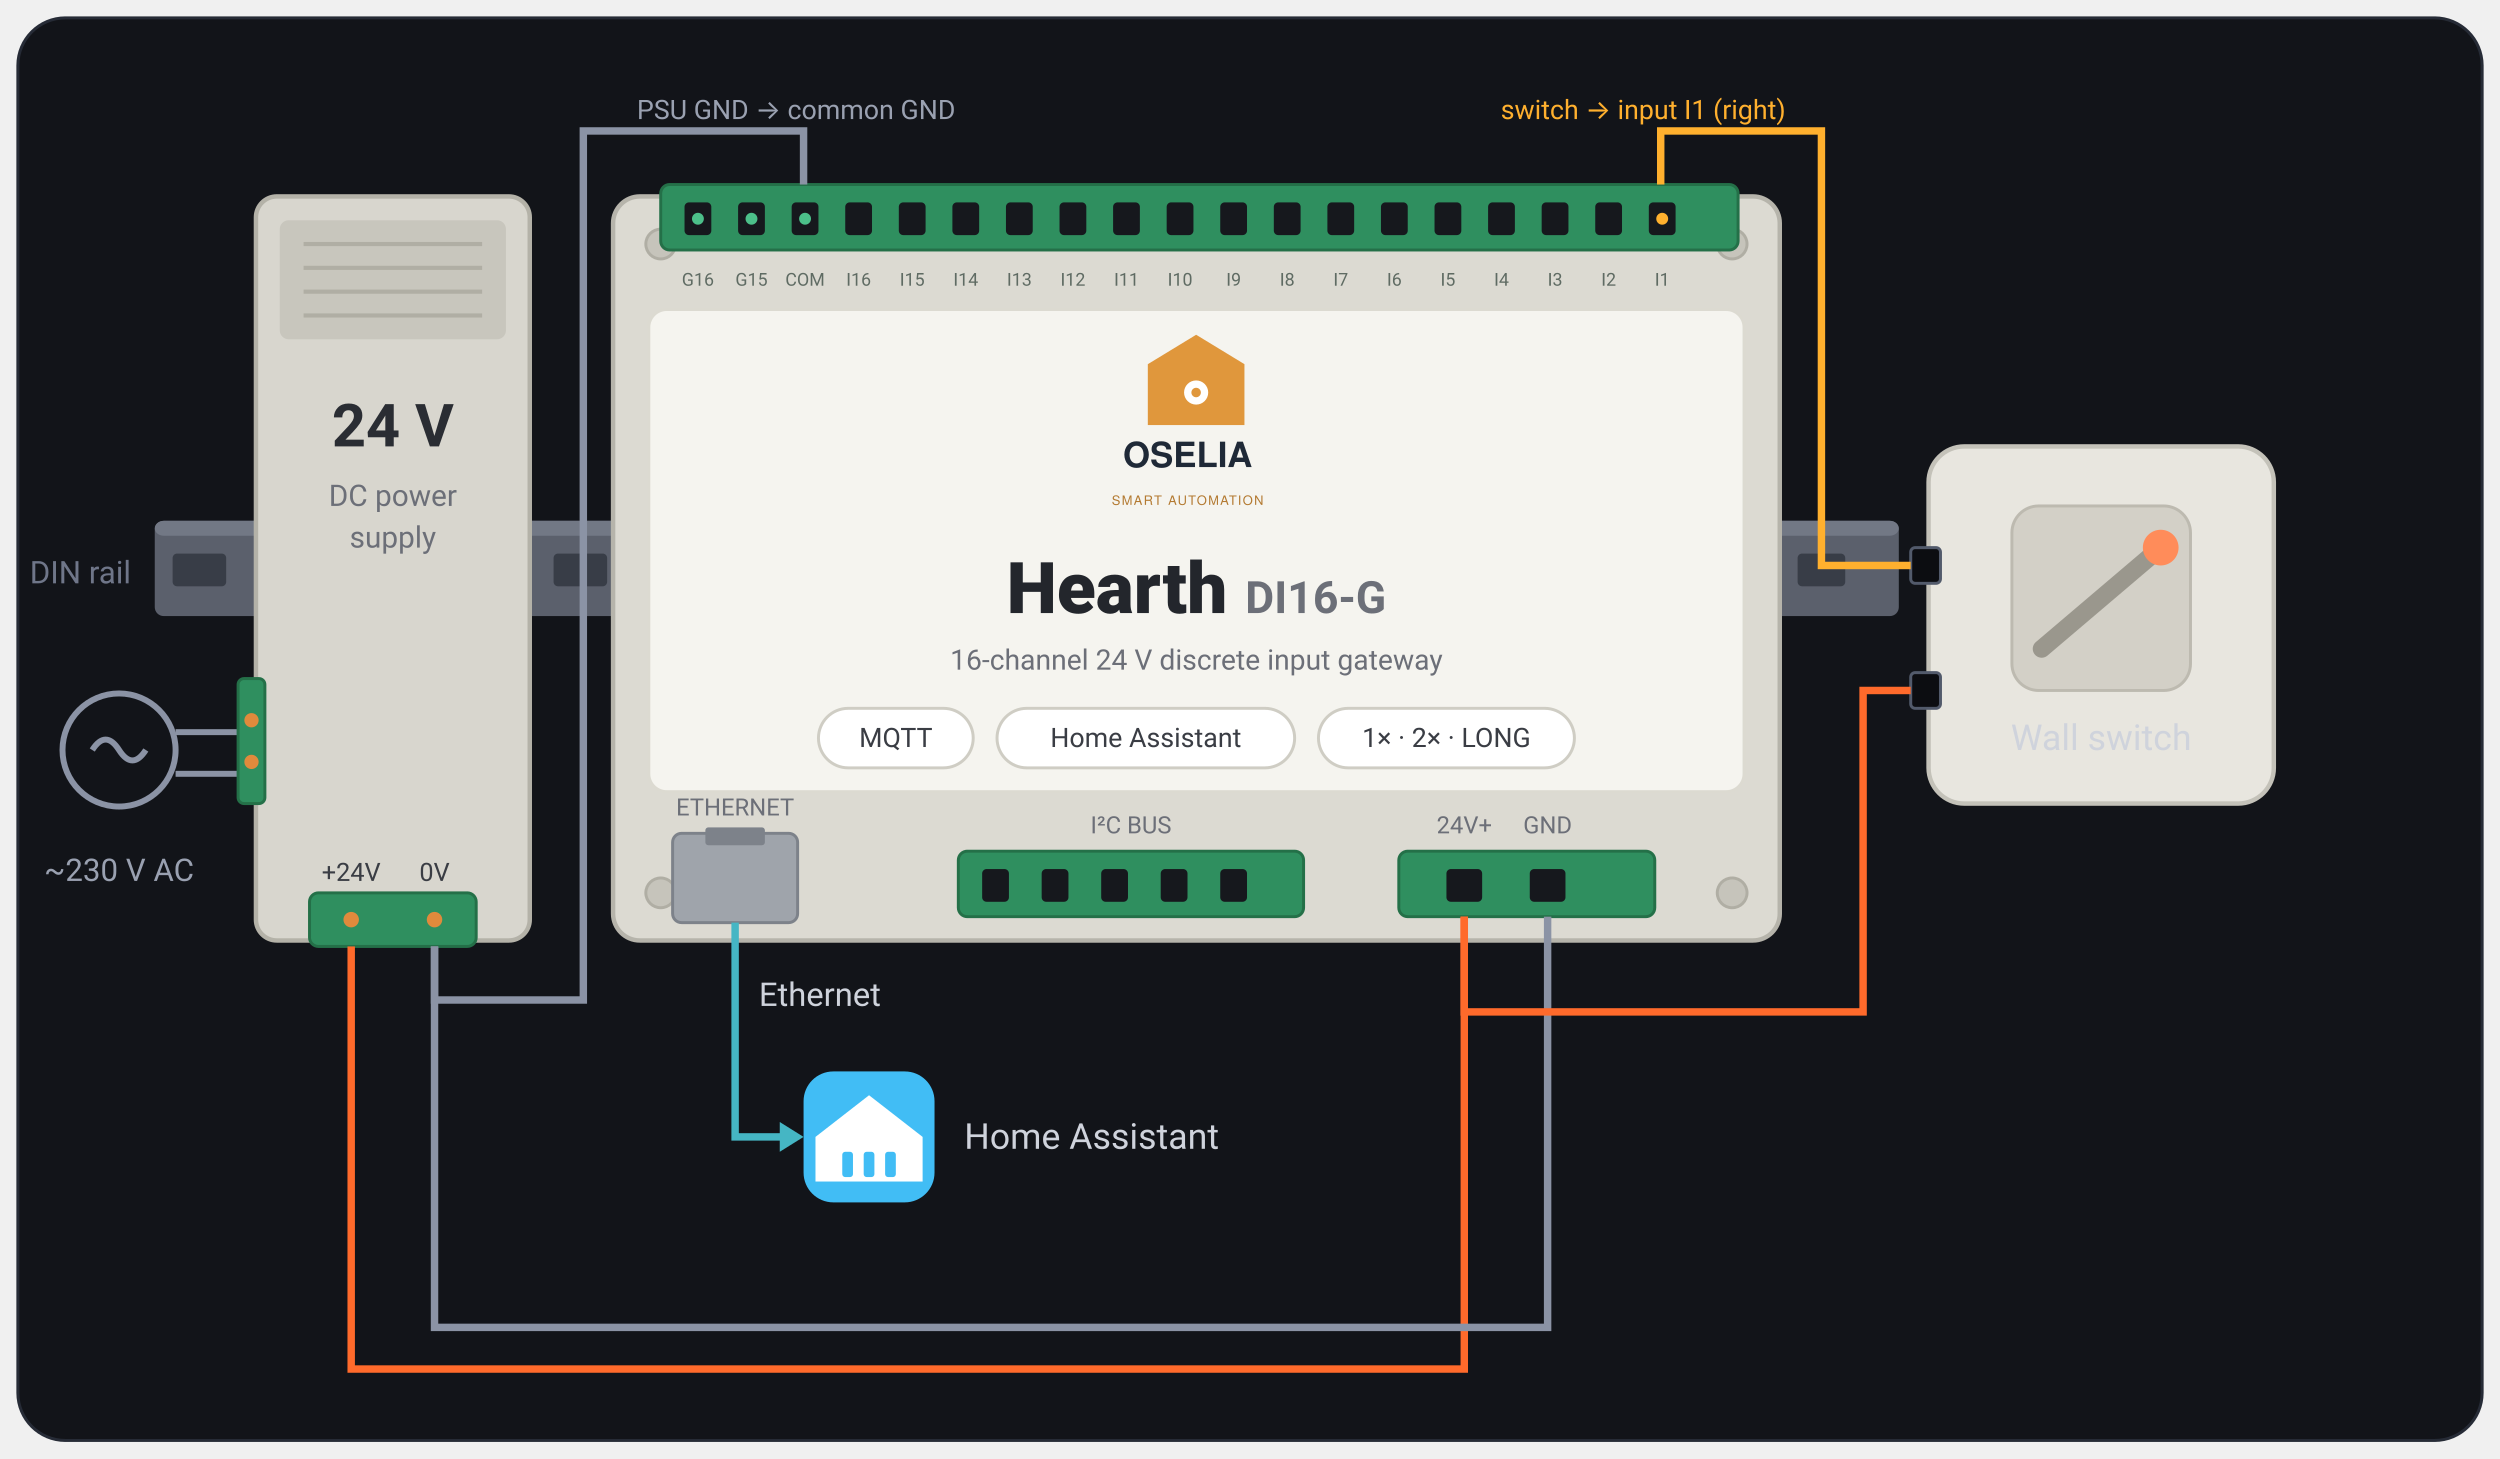
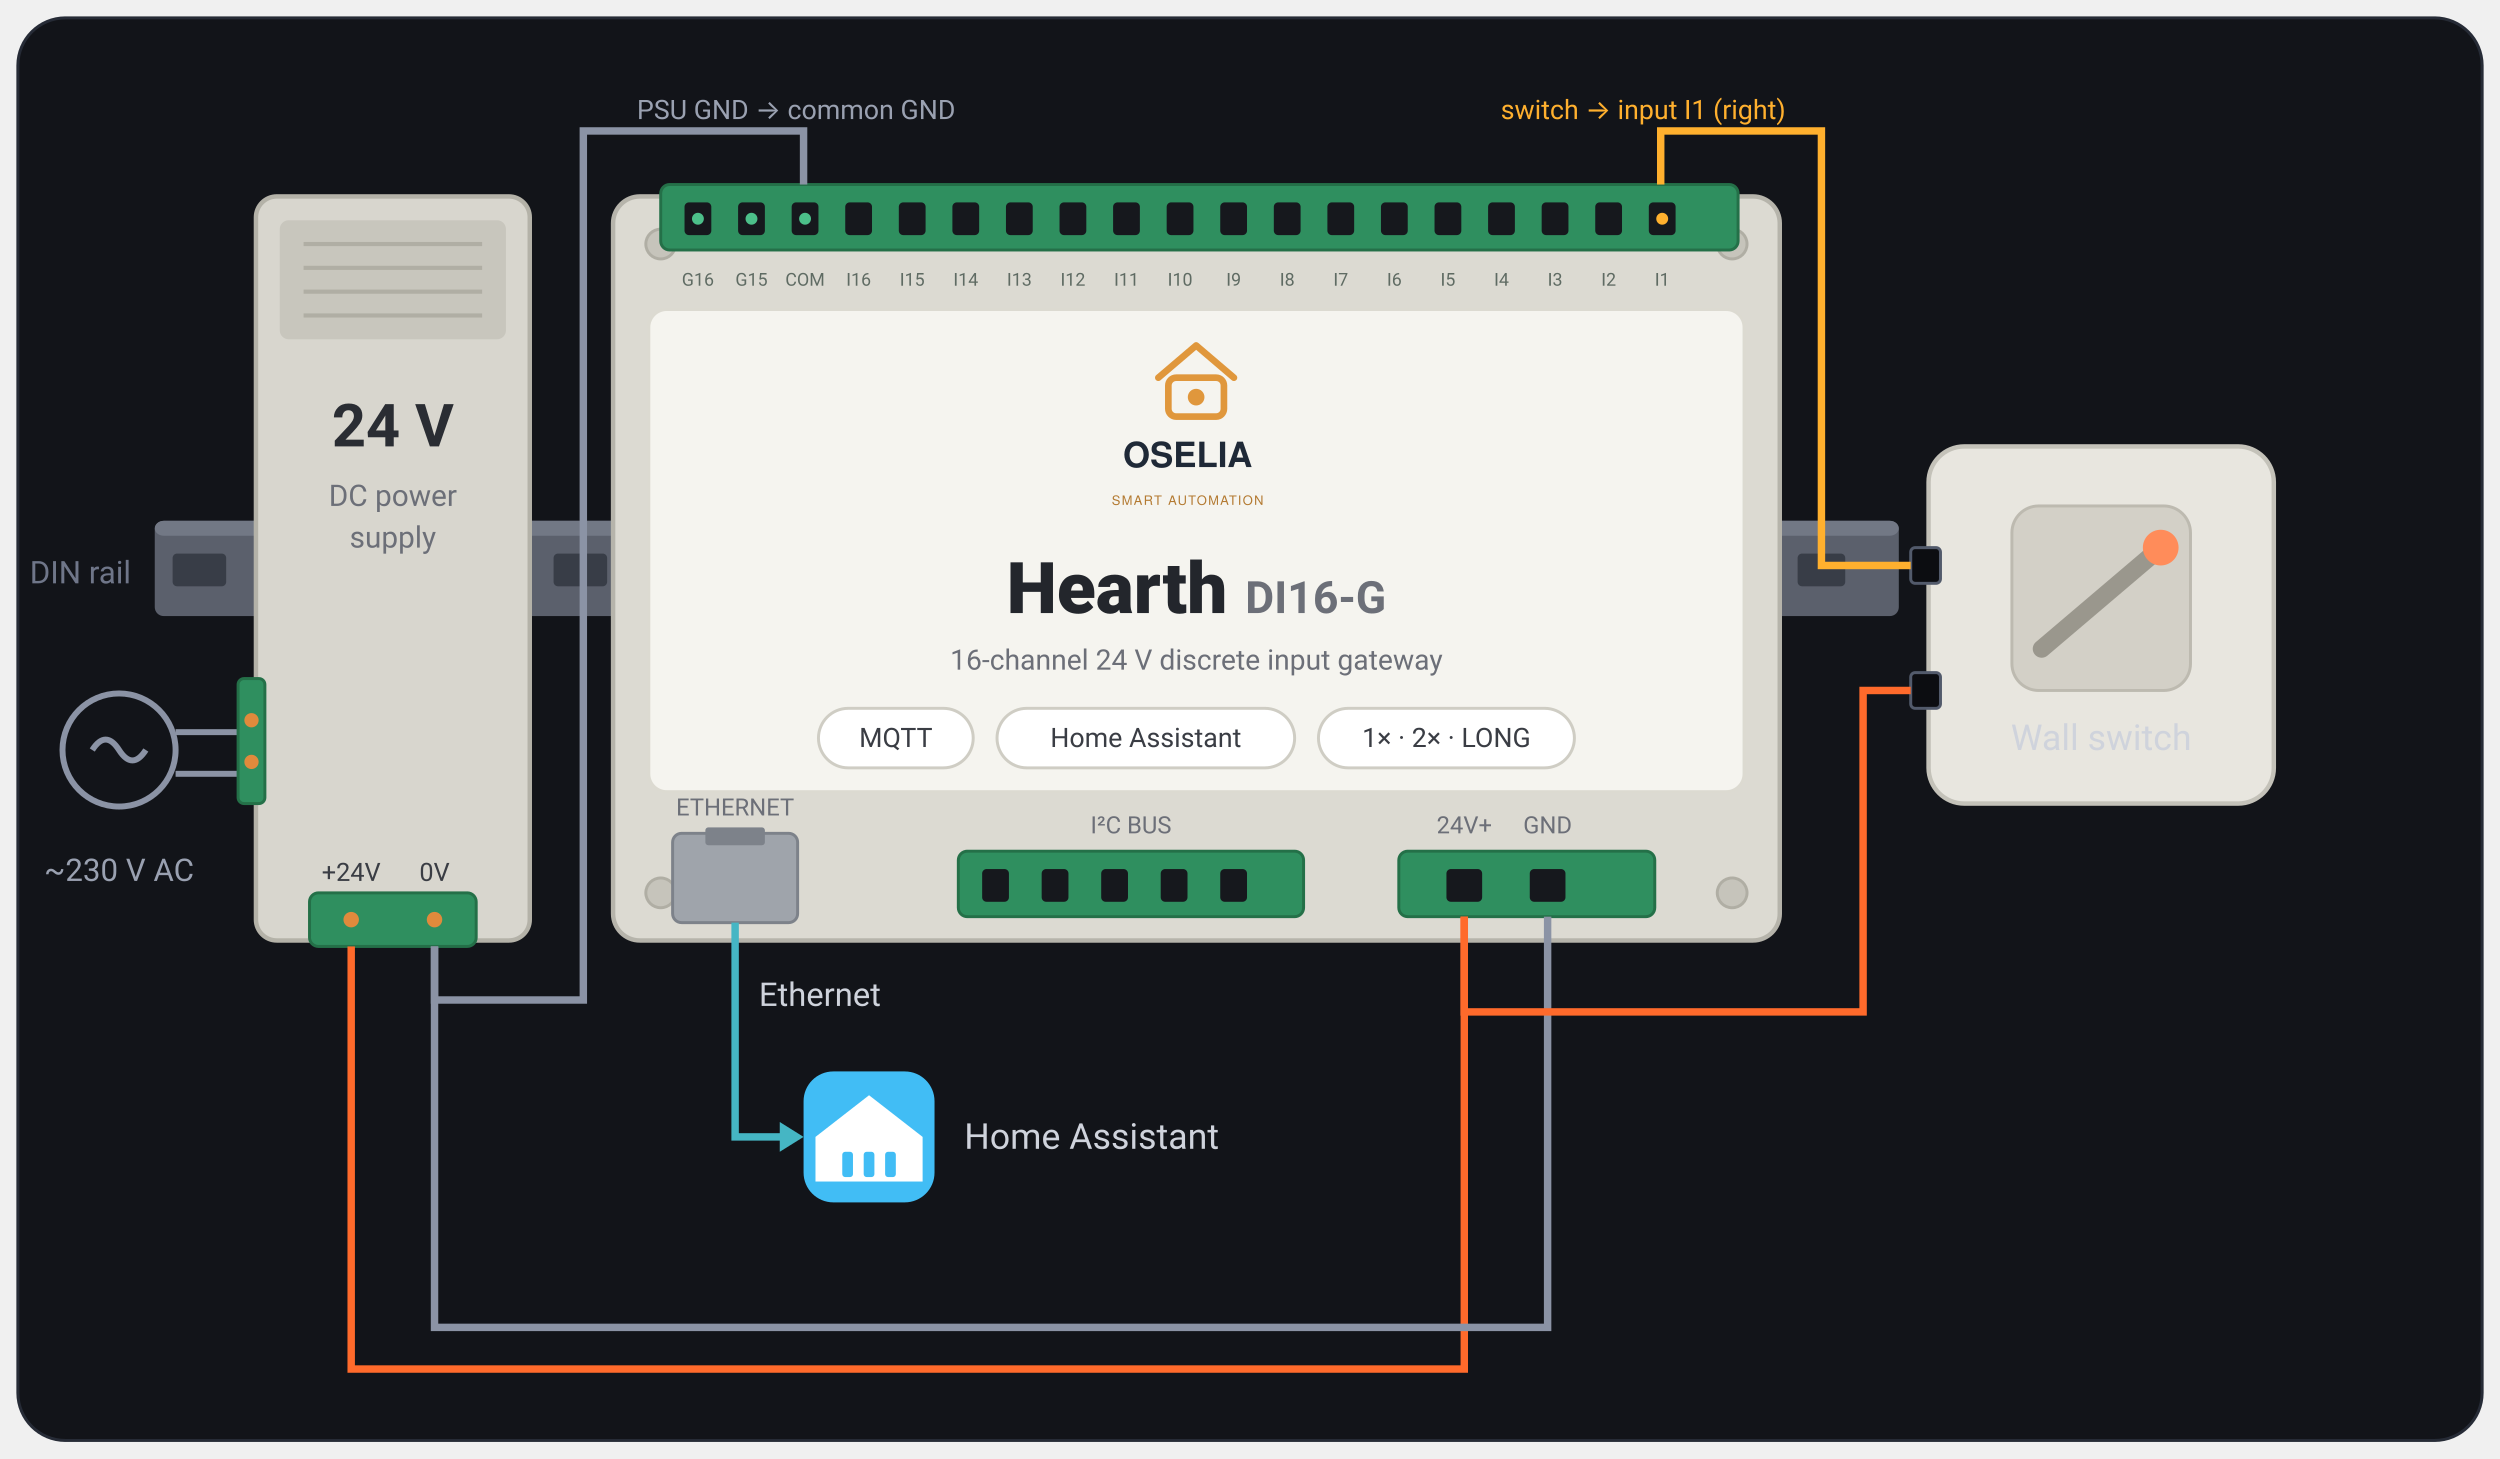
<svg xmlns="http://www.w3.org/2000/svg" viewBox="0 0 840 490" role="img" aria-label="A 24 V power supply, the OSELIA Hearth DI16-G gateway and a wall switch on a DIN rail, wired to Home Assistant" font-family="ui-sans-serif, system-ui, -apple-system, Segoe UI, Roboto, sans-serif">
  <rect x="6" y="6" width="828" height="478" rx="16" fill="#121419" stroke="#262b36" />
  <g>
    <rect x="52" y="175" width="586" height="32" rx="3" fill="#5b606c" />
    <rect x="52" y="175" width="586" height="5" rx="3" fill="#727885" />
    <g fill="#383d47">
      <rect x="58" y="186" width="18" height="11" rx="1.5" />
      <rect x="186" y="186" width="18" height="11" rx="1.5" />
      <rect x="604" y="186" width="16" height="11" rx="1.5" />
    </g>
    <text x="10" y="196" font-size="10.5" fill="#6f7689">DIN rail</text>
  </g>
  <g>
    <circle cx="40" cy="252" r="19" fill="none" stroke="#8b93a5" stroke-width="2" />
    <path d="M31 252 q4.5 -7 9 0 t9 0" fill="none" stroke="#8b93a5" stroke-width="2" />
    <text x="40" y="296" font-size="10.5" fill="#9aa1b1" text-anchor="middle">~230 V AC</text>
    <path d="M59 246 H82" stroke="#8b93a5" stroke-width="2" />
    <path d="M59 260 H82" stroke="#8b93a5" stroke-width="2" />
  </g>
  <g>
    <rect x="86" y="66" width="92" height="250" rx="7" fill="#d8d6ce" stroke="#b4b2a8" stroke-width="1.5" />
    <rect x="94" y="74" width="76" height="40" rx="3" fill="#c8c6bd" />
    <g stroke="#b0aea4" stroke-width="1.4">
      <path d="M102 82 H162" />
      <path d="M102 90 H162" />
      <path d="M102 98 H162" />
      <path d="M102 106 H162" />
    </g>
    <text x="132" y="150" font-size="20" font-weight="700" fill="#2a2d33" text-anchor="middle">24 V</text>
    <text x="132" y="170" font-size="10" fill="#6c6f78" text-anchor="middle">DC power</text>
    <text x="132" y="184" font-size="10" fill="#6c6f78" text-anchor="middle">supply</text>
    <rect x="80" y="228" width="9" height="42" rx="2" fill="#2f8f5f" stroke="#247048" />
    <circle cx="84.5" cy="242" r="2.4" fill="#e08a3c" />
    <circle cx="84.5" cy="256" r="2.4" fill="#e08a3c" />
    <rect x="104" y="300" width="56" height="18" rx="3" fill="#2f8f5f" stroke="#247048" />
    <circle cx="118" cy="309" r="2.6" fill="#e08a3c" />
    <circle cx="146" cy="309" r="2.6" fill="#e08a3c" />
    <text x="118" y="296" font-size="8.5" fill="#3a3d44" text-anchor="middle">+24V</text>
    <text x="146" y="296" font-size="8.5" fill="#3a3d44" text-anchor="middle">0V</text>
  </g>
  <g>
    <rect x="206" y="66" width="392" height="250" rx="9" fill="#dcdad2" stroke="#b6b4ab" stroke-width="1.5" />
    <g fill="#c6c4bb" stroke="#b0aea4">
      <circle cx="222" cy="82" r="5" />
      <circle cx="582" cy="82" r="5" />
      <circle cx="222" cy="300" r="5" />
      <circle cx="582" cy="300" r="5" />
    </g>
    <rect x="222" y="62" width="362" height="22" rx="3" fill="#2f8f5f" stroke="#247048" />
    <g fill="#16181d">
      <rect x="230" y="68" width="9" height="11" rx="1.5" />
      <rect x="248" y="68" width="9" height="11" rx="1.5" />
      <rect x="266" y="68" width="9" height="11" rx="1.5" />
      <rect x="284" y="68" width="9" height="11" rx="1.5" />
      <rect x="302" y="68" width="9" height="11" rx="1.5" />
      <rect x="320" y="68" width="9" height="11" rx="1.5" />
      <rect x="338" y="68" width="9" height="11" rx="1.5" />
      <rect x="356" y="68" width="9" height="11" rx="1.5" />
      <rect x="374" y="68" width="9" height="11" rx="1.5" />
      <rect x="392" y="68" width="9" height="11" rx="1.5" />
      <rect x="410" y="68" width="9" height="11" rx="1.5" />
      <rect x="428" y="68" width="9" height="11" rx="1.5" />
      <rect x="446" y="68" width="9" height="11" rx="1.5" />
      <rect x="464" y="68" width="9" height="11" rx="1.5" />
      <rect x="482" y="68" width="9" height="11" rx="1.5" />
      <rect x="500" y="68" width="9" height="11" rx="1.5" />
      <rect x="518" y="68" width="9" height="11" rx="1.5" />
      <rect x="536" y="68" width="9" height="11" rx="1.5" />
      <rect x="554" y="68" width="9" height="11" rx="1.5" />
    </g>
    <g fill="#4cc08a">
      <circle cx="234.5" cy="73.5" r="2" />
      <circle cx="252.5" cy="73.5" r="2" />
      <circle cx="270.5" cy="73.5" r="2" />
    </g>
    <circle cx="558.5" cy="73.5" r="2" fill="#ffb02e" />
    <g font-size="6" fill="#5f6b63" text-anchor="middle">
      <text x="234.5" y="96">G16</text>
      <text x="252.5" y="96">G15</text>
      <text x="270.5" y="96">COM</text>
      <text x="288.5" y="96">I16</text>
      <text x="306.5" y="96">I15</text>
      <text x="324.5" y="96">I14</text>
      <text x="342.5" y="96">I13</text>
      <text x="360.5" y="96">I12</text>
      <text x="378.5" y="96">I11</text>
      <text x="396.5" y="96">I10</text>
      <text x="414.5" y="96">I9</text>
      <text x="432.5" y="96">I8</text>
      <text x="450.5" y="96">I7</text>
      <text x="468.5" y="96">I6</text>
      <text x="486.5" y="96">I5</text>
      <text x="504.5" y="96">I4</text>
      <text x="522.5" y="96">I3</text>
      <text x="540.5" y="96">I2</text>
      <text x="558.5" y="96">I1</text>
    </g>
    <rect x="218" y="104" width="368" height="162" rx="6" fill="#f5f4ef" stroke="#dcdad1" />
    <svg x="342" y="110" width="120" height="61" viewBox="0 53 92 49" preserveAspectRatio="xMidYMid meet">
      <g transform="matrix(1 0 0 -1 0 172.91)">
-         <path d="M32.88,93.54 L58.96,93.54 L58.96,109.98 L45.92,117.92 L32.88,109.98 Z " fill="#e0973c" />
-         <circle cx="45.92" cy="102.33" r="3.26" fill="#ffffff" />
-         <circle cx="45.92" cy="102.33" r="1.28" fill="#e0973c" />
+         <g transform="translate(45.92,105.73) scale(0.3,-0.3)">
+           <path d="M-34 -2 L0 -31 L34 -2" fill="none" stroke="#e0973c" stroke-width="6" stroke-linecap="round" stroke-linejoin="round" />
+           <rect x="-25" y="-2" width="50" height="35" rx="7" fill="none" stroke="#e0973c" stroke-width="6" />
+           <circle cx="0" cy="15.5" r="7.5" fill="#e0973c" />
+         </g>
        <text transform="translate(26.17,82.20) scale(1,-1)" font-family="Helvetica, Arial, sans-serif" font-weight="bold" font-size="9.40" fill="#1f2937">OSELIA</text>
        <text transform="translate(23.14,72.00) scale(1,-1)" font-family="Helvetica, Arial, sans-serif" font-weight="normal" font-size="3.50" letter-spacing="0.35" fill="#b37930">SMART AUTOMATION</text>
      </g>
    </svg>
    <text x="402" y="206" font-size="24" font-weight="800" fill="#23262c" text-anchor="middle">Hearth <tspan font-size="15" font-weight="600" fill="#6c6f78">DI16-G</tspan>
    </text>
    <text x="402" y="225" font-size="9.5" fill="#6c6f78" text-anchor="middle">16-channel 24 V discrete input gateway</text>
    <g font-size="9" fill="#3a3d44" text-anchor="middle">
      <rect x="275" y="238" width="52" height="20" rx="10" fill="#fff" stroke="#cfcdc4" />
      <text x="301" y="251">MQTT</text>
      <rect x="335" y="238" width="100" height="20" rx="10" fill="#fff" stroke="#cfcdc4" />
      <text x="385" y="251">Home Assistant</text>
      <rect x="443" y="238" width="86" height="20" rx="10" fill="#fff" stroke="#cfcdc4" />
      <text x="486" y="251">1× · 2× · LONG</text>
    </g>
    <rect x="226" y="280" width="42" height="30" rx="3" fill="#9fa4ab" stroke="#7d828a" />
    <rect x="237" y="278" width="20" height="6" rx="1" fill="#7d828a" />
    <text x="247" y="274" font-size="8" fill="#6c6f78" text-anchor="middle">ETHERNET</text>
    <rect x="322" y="286" width="116" height="22" rx="3" fill="#2f8f5f" stroke="#247048" />
    <g fill="#16181d">
      <rect x="330" y="292" width="9" height="11" rx="1.5" />
      <rect x="350" y="292" width="9" height="11" rx="1.5" />
      <rect x="370" y="292" width="9" height="11" rx="1.5" />
      <rect x="390" y="292" width="9" height="11" rx="1.5" />
      <rect x="410" y="292" width="9" height="11" rx="1.5" />
    </g>
    <text x="380" y="280" font-size="8" fill="#6c6f78" text-anchor="middle">I²C BUS</text>
    <rect x="470" y="286" width="86" height="22" rx="3" fill="#2f8f5f" stroke="#247048" />
    <g fill="#16181d">
      <rect x="486" y="292" width="12" height="11" rx="1.5" />
      <rect x="514" y="292" width="12" height="11" rx="1.5" />
    </g>
    <text x="492" y="280" font-size="8" fill="#6c6f78" text-anchor="middle">24V+</text>
    <text x="520" y="280" font-size="8" fill="#6c6f78" text-anchor="middle">GND</text>
  </g>
  <g>
    <rect x="648" y="150" width="116" height="120" rx="12" fill="#e8e6df" stroke="#c4c2b9" stroke-width="1.5" />
    <rect x="676" y="170" width="60" height="62" rx="9" fill="#d3d0c7" stroke="#bdbab0" />
    <path d="M686 218 L726 184" stroke="#9a978d" stroke-width="6" stroke-linecap="round" />
    <circle cx="726" cy="184" r="6" fill="#ff8c5a" />
    <text x="706" y="252" font-size="12" fill="#cfd3dc" text-anchor="middle">Wall switch</text>
    <rect x="642" y="184" width="10" height="12" rx="1.5" fill="#0c0d11" stroke="#525a6b" />
    <rect x="642" y="226" width="10" height="12" rx="1.5" fill="#0c0d11" stroke="#525a6b" />
  </g>
  <g>
    <rect x="270" y="360" width="44" height="44" rx="10" fill="#41bdf5" />
    <path d="M292 368 L310 382 L310 397 L274 397 L274 382 Z" fill="#fff" />
    <g fill="#41bdf5">
      <rect x="283" y="387" width="3.6" height="8.5" rx="1" />
      <rect x="290.2" y="387" width="3.6" height="8.5" rx="1" />
      <rect x="297.4" y="387" width="3.6" height="8.5" rx="1" />
    </g>
    <text x="324" y="386" font-size="12" fill="#cfd3dc">Home Assistant</text>
  </g>
  <path d="M118 318 V460 H492 V308" fill="none" stroke="#ff6a2b" stroke-width="2.5" />
  <path d="M146 318 V446 H520 V308" fill="none" stroke="#8b93a5" stroke-width="2.5" />
  <path d="M492 308 V340 H626 V232 H642" fill="none" stroke="#ff6a2b" stroke-width="2.5" />
  <path d="M642 190 H612 V44 H558 V62" fill="none" stroke="#ffb02e" stroke-width="2.5" />
  <text x="600" y="40" font-size="9" fill="#ffb02e" text-anchor="end">switch → input I1 (right)</text>
  <path d="M146 318 V336 H196 V44 H270 V62" fill="none" stroke="#8b93a5" stroke-width="2.5" />
  <text x="214" y="40" font-size="9" fill="#9aa1b1" text-anchor="start">PSU GND → common GND</text>
  <path d="M247 310 V382 H266" fill="none" stroke="#45b6c4" stroke-width="2.5" />
  <path d="M262 377 l8 5 l-8 5 z" fill="#45b6c4" />
  <text x="255" y="338" font-size="11" fill="#cfd3dc">Ethernet</text>
</svg>
